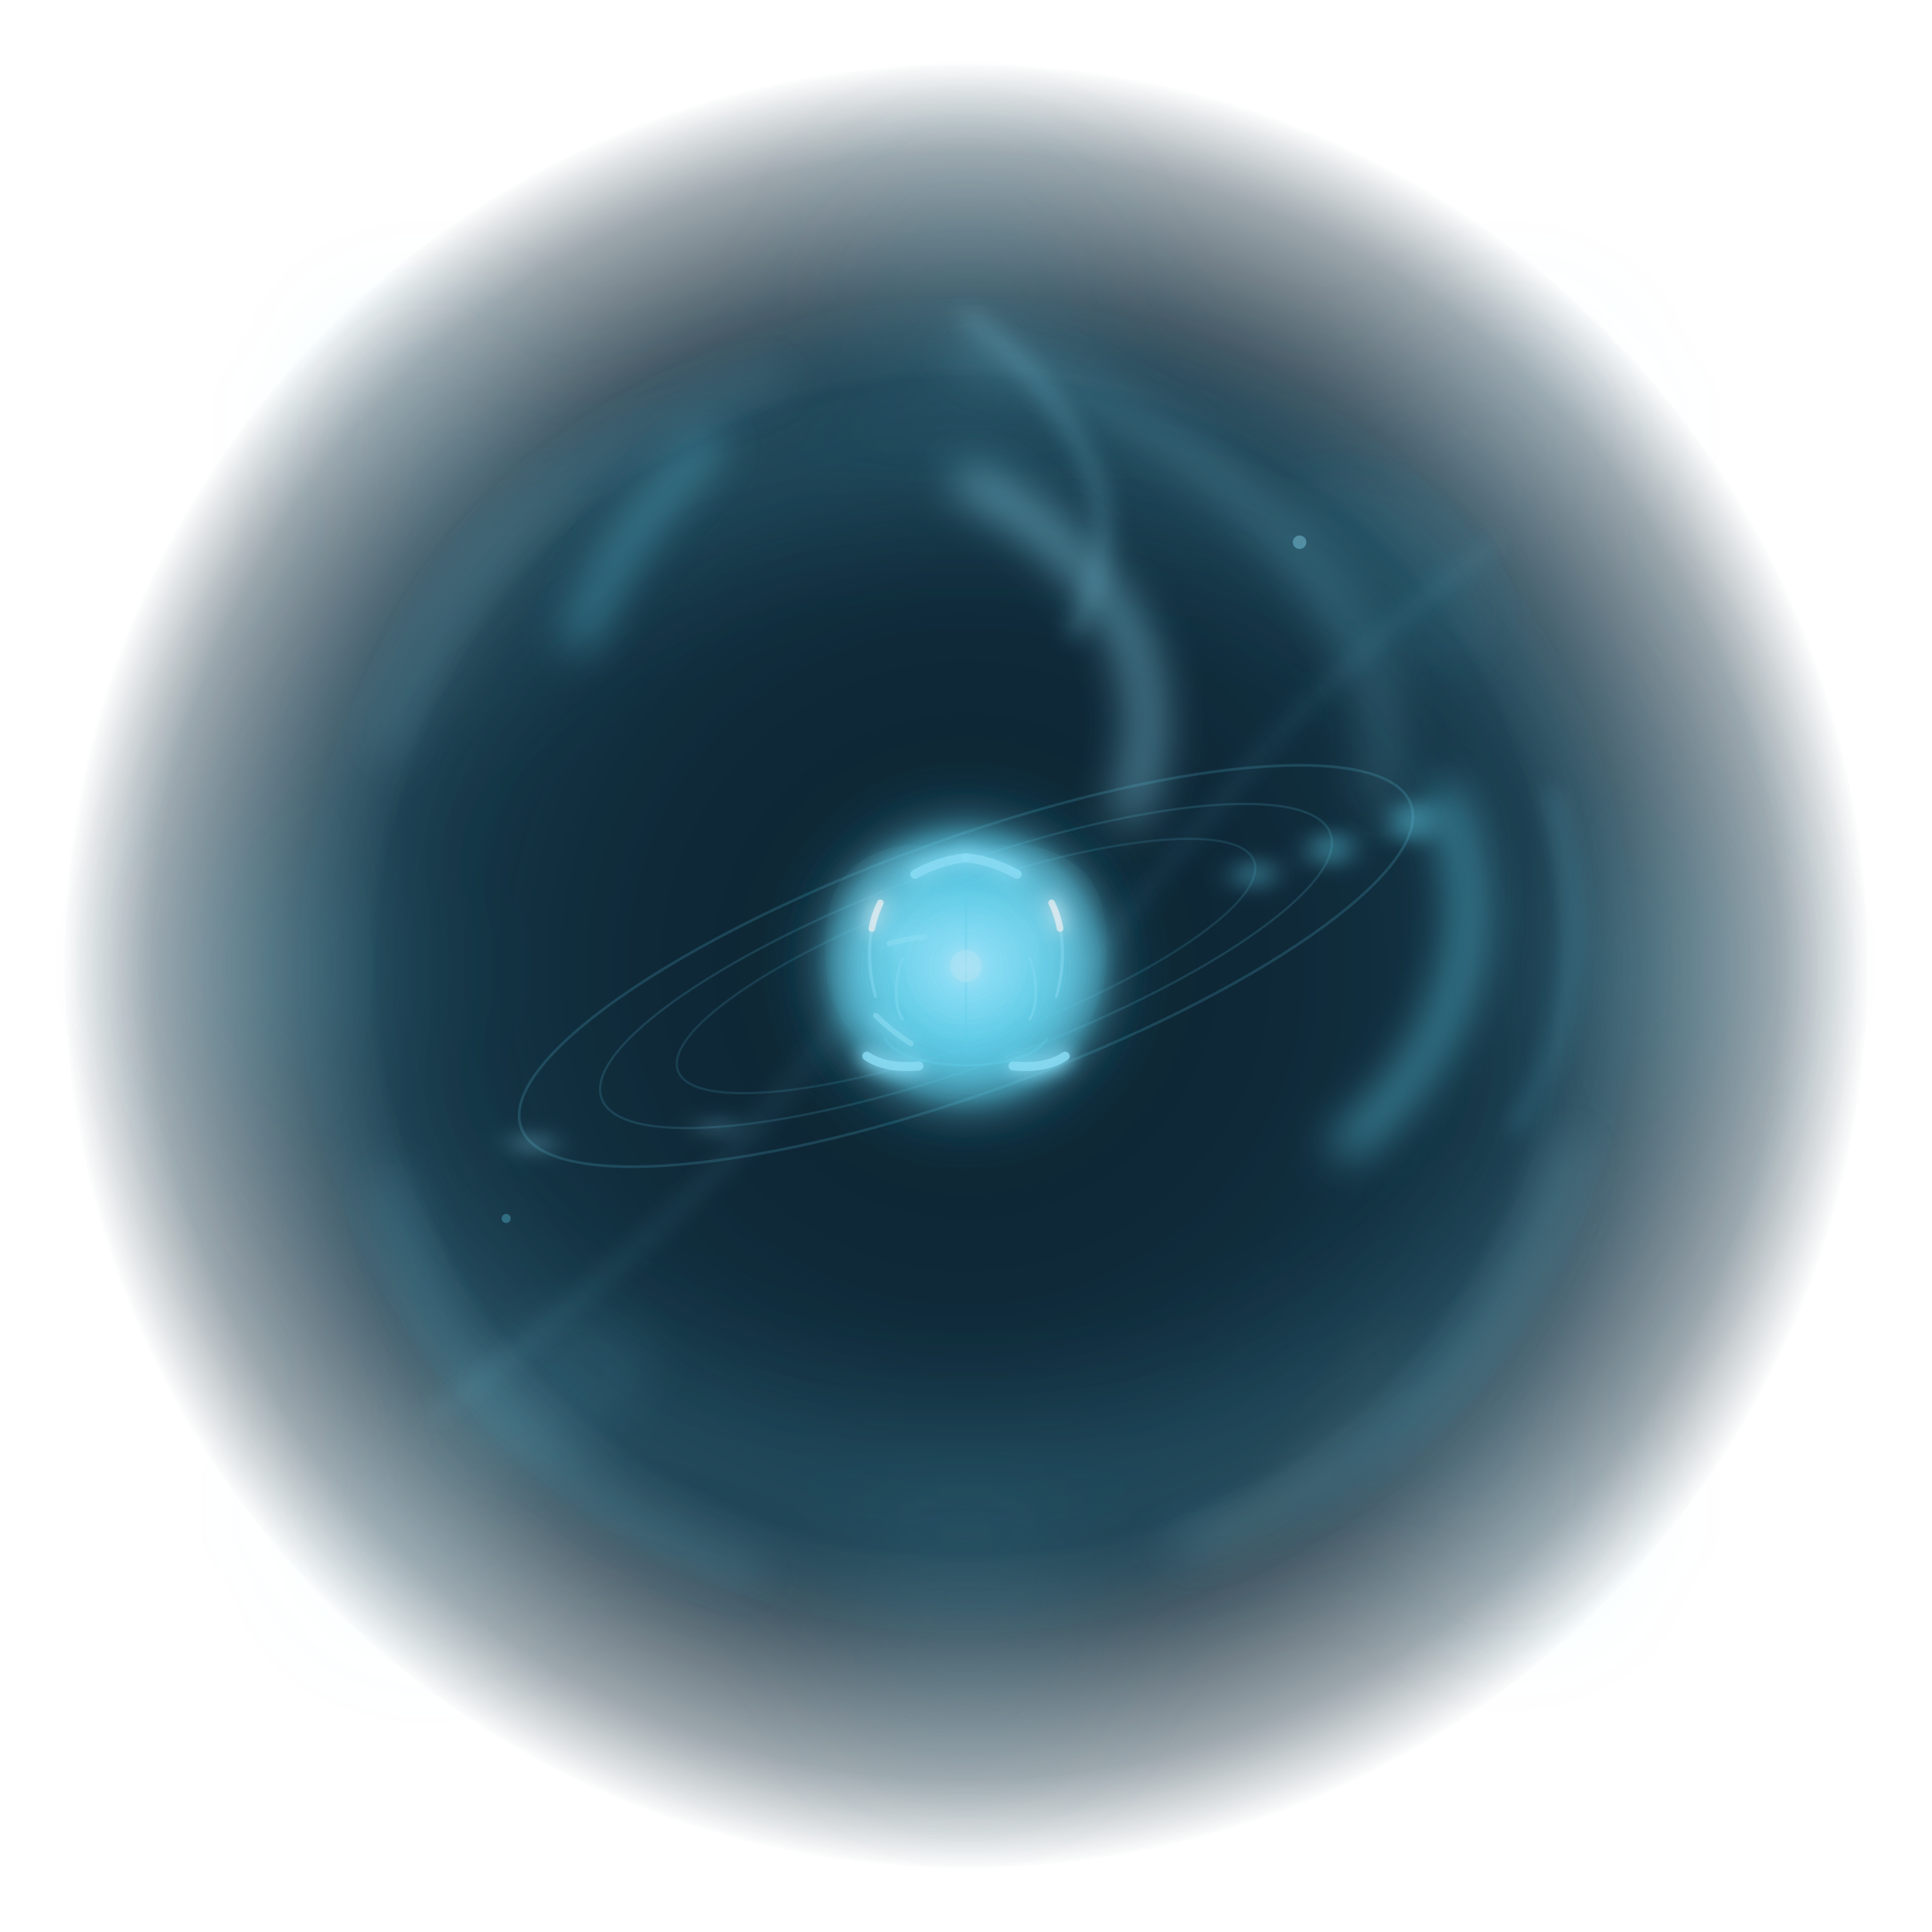
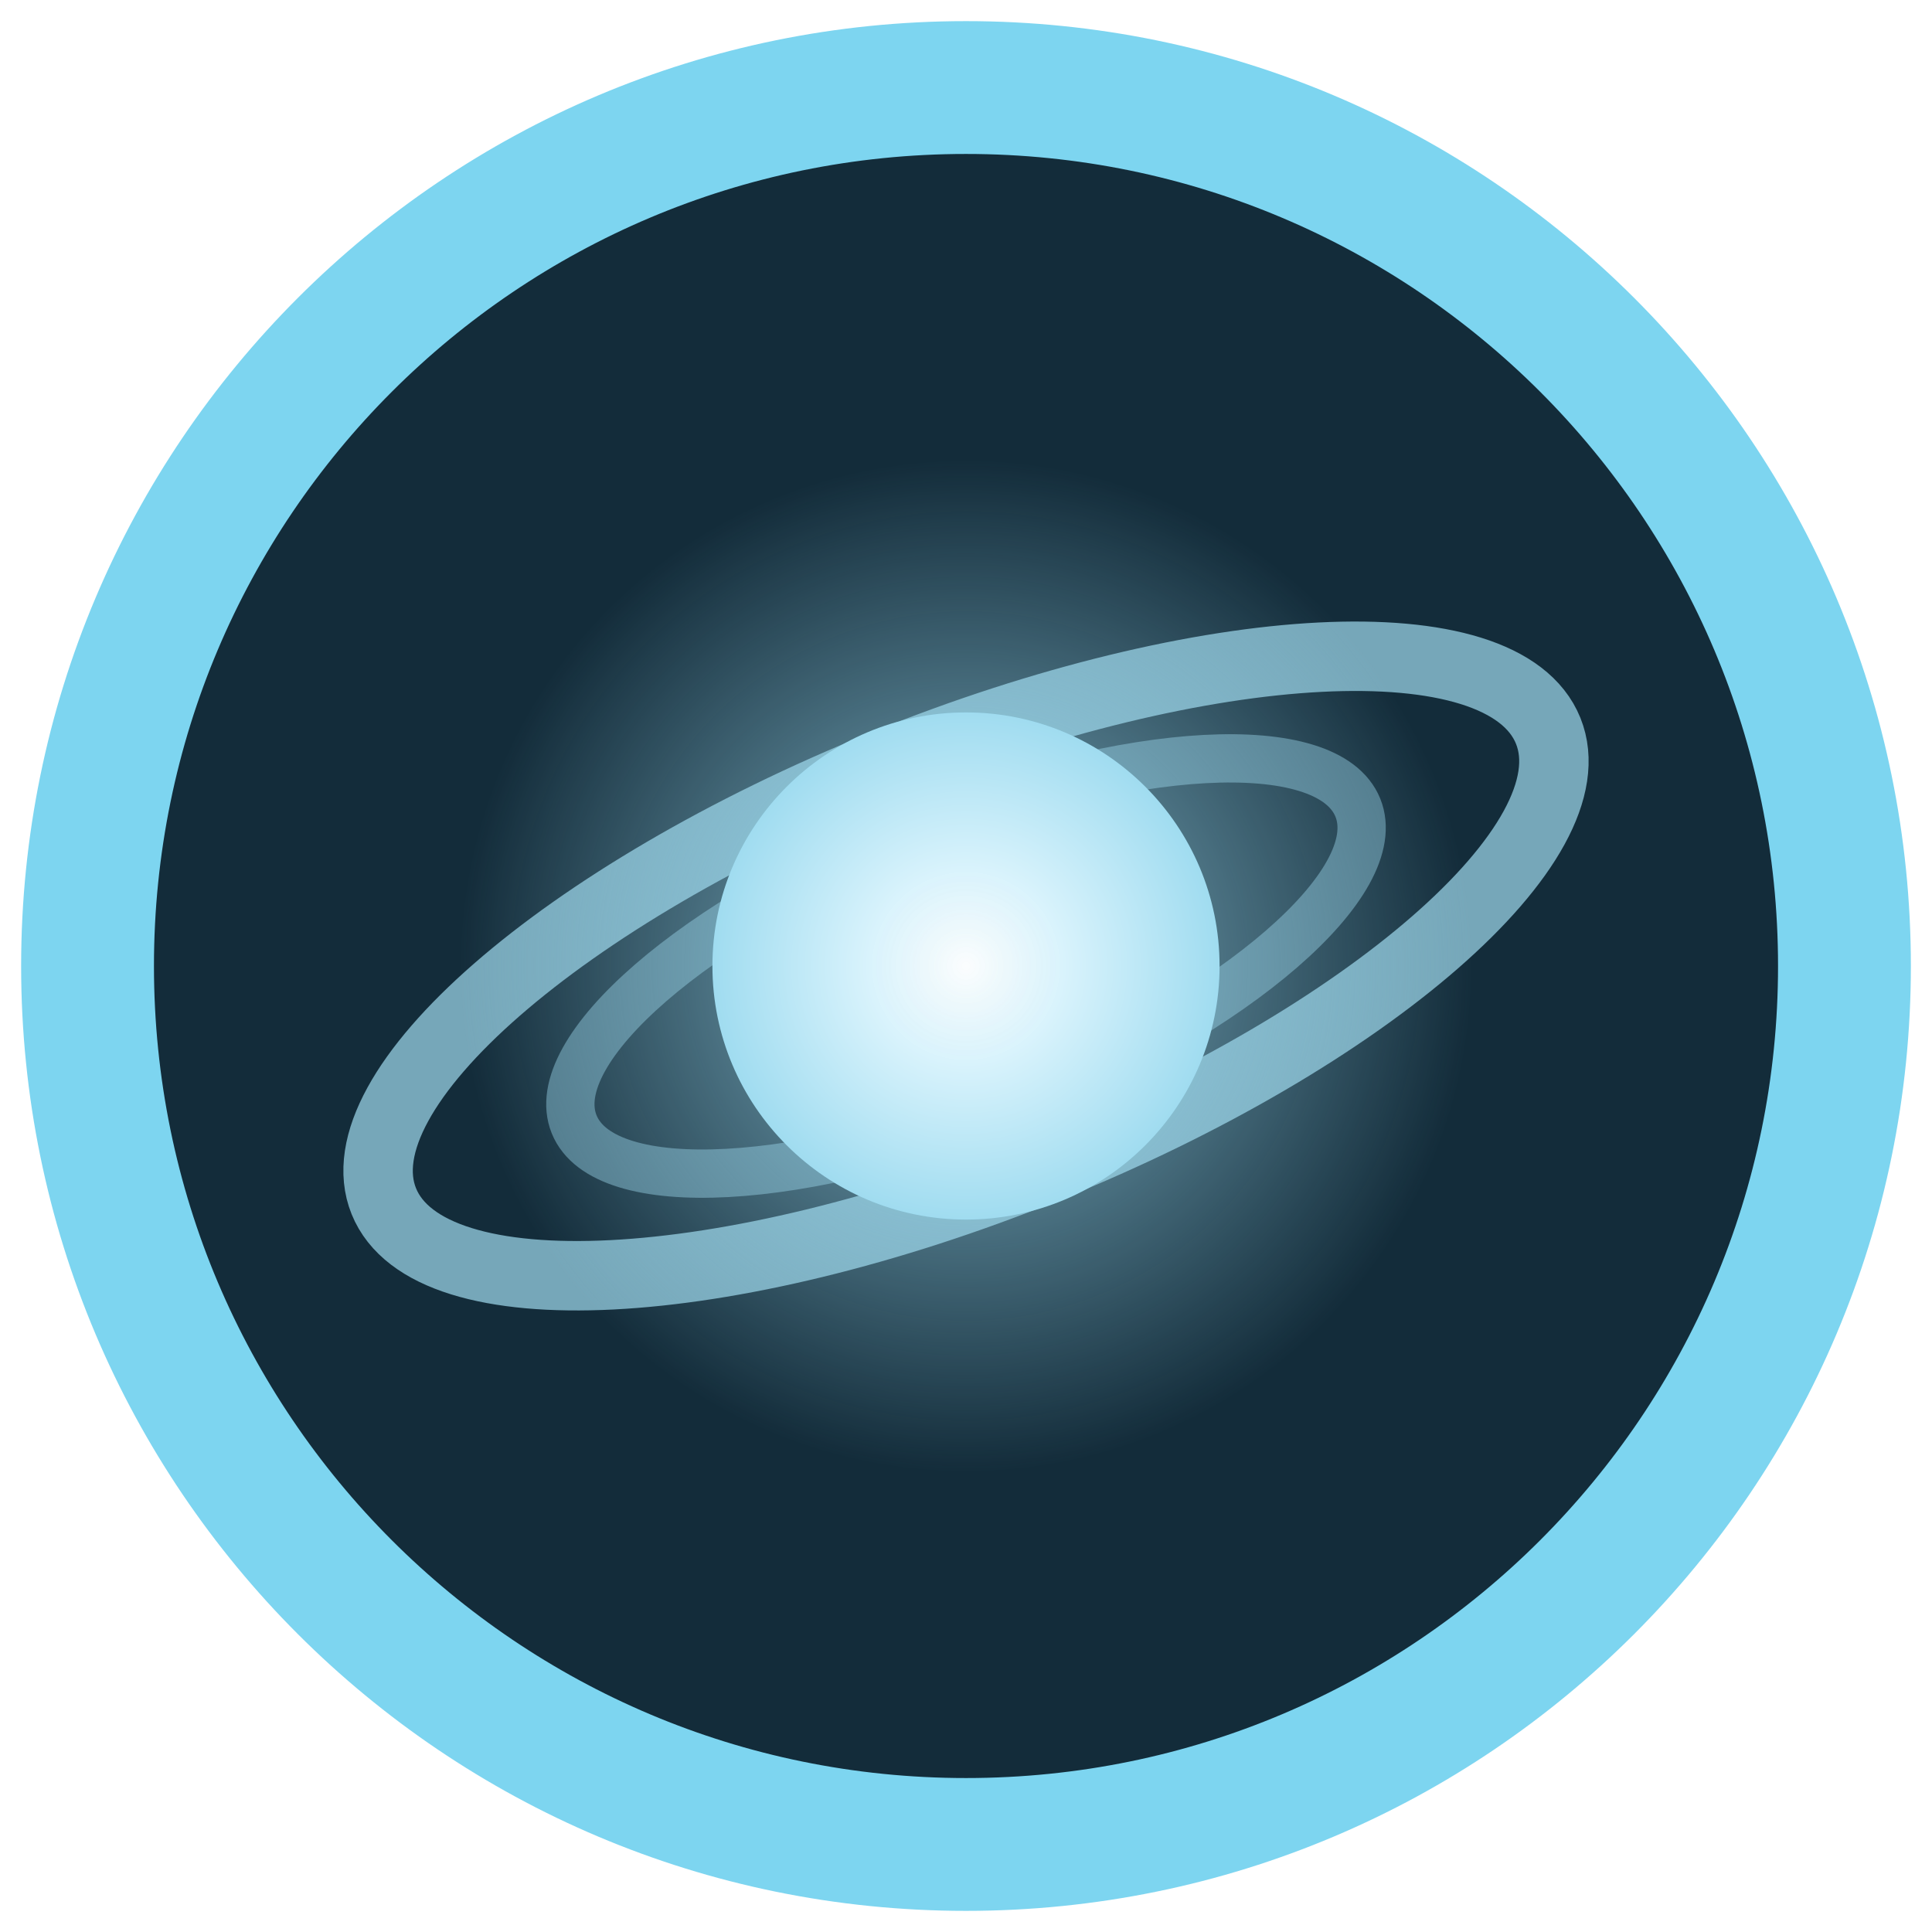
- <svg xmlns="http://www.w3.org/2000/svg" viewBox="0 0 300 300" width="440" height="440">
+ <svg xmlns="http://www.w3.org/2000/svg" viewBox="0 0 32 32" width="32" height="32">
  <defs>
-     <radialGradient id="tunnel" cx="50%" cy="50%" r="50%">
-       <stop offset="0%" stop-color="#0d2635" stop-opacity="0" />
-       <stop offset="50%" stop-color="#5ecde8" stop-opacity=".02" />
-       <stop offset="75%" stop-color="#5ecde8" stop-opacity=".08" />
-       <stop offset="90%" stop-color="#8adcf4" stop-opacity=".10" />
-       <stop offset="100%" stop-color="#5ecde8" stop-opacity=".02" />
+     <radialGradient id="halo">
+       <stop offset="0%" stop-color="#d9f3fc" stop-opacity="0.95" />
+       <stop offset="40%" stop-color="#a0dcf0" stop-opacity="0.475" />
+       <stop offset="100%" stop-color="#a0dcf0" stop-opacity="0" />
    </radialGradient>
-     <radialGradient id="coreG" cx="50%" cy="50%" r="50%">
-       <stop offset="0%" stop-color="#aee2f4" />
-       <stop offset="15%" stop-color="#8adcf4" />
-       <stop offset="50%" stop-color="#5ecde8" stop-opacity=".55" />
-       <stop offset="85%" stop-color="#5ecde8" stop-opacity=".15" />
-       <stop offset="100%" stop-color="#0d2635" stop-opacity="0" />
-     </radialGradient>
-     <radialGradient id="brainG" cx="50%" cy="40%" r="60%">
-       <stop offset="0%" stop-color="#d8f2fa" stop-opacity=".2" />
-       <stop offset="100%" stop-color="#5ecde8" stop-opacity=".04" />
-     </radialGradient>
-     <radialGradient id="halo" cx="50%" cy="50%" r="50%">
-       <stop offset="0%" stop-color="#5ecde8" stop-opacity=".28" />
-       <stop offset="40%" stop-color="#5ecde8" stop-opacity=".08" />
-       <stop offset="100%" stop-color="#5ecde8" stop-opacity="0" />
-     </radialGradient>
-     <filter id="fCl" x="-40%" y="-40%" width="180%" height="180%">
-       <feGaussianBlur stdDeviation="14" />
-     </filter>
-     <filter id="fW" x="-50%" y="-50%" width="200%" height="200%">
-       <feGaussianBlur stdDeviation="5" />
-     </filter>
-     <filter id="fTw" x="-60%" y="-60%" width="220%" height="220%">
-       <feGaussianBlur stdDeviation="2.5" />
-     </filter>
-     <filter id="fDk" x="-80%" y="-400%" width="260%" height="900%">
-       <feGaussianBlur stdDeviation="3" />
-     </filter>
-     <filter id="fCo" x="-100%" y="-100%" width="300%" height="300%">
-       <feGaussianBlur stdDeviation="5" result="b" />
-       <feMerge>
-         <feMergeNode in="b" />
-         <feMergeNode in="SourceGraphic" />
-       </feMerge>
-     </filter>
-     <filter id="fNd" x="-200%" y="-200%" width="500%" height="500%">
-       <feGaussianBlur stdDeviation="1.8" result="b" />
-       <feMerge>
-         <feMergeNode in="b" />
-         <feMergeNode in="SourceGraphic" />
-       </feMerge>
-     </filter>
-     <filter id="fBr" x="-40%" y="-40%" width="180%" height="180%">
-       <feGaussianBlur stdDeviation="2" result="b" />
-       <feMerge>
-         <feMergeNode in="b" />
-         <feMergeNode in="SourceGraphic" />
-       </feMerge>
-     </filter>
-     <radialGradient id="bgFade" cx="50%" cy="50%" r="50%">
-       <stop offset="0%" stop-color="#0d2635" />
-       <stop offset="65%" stop-color="#0d2635" />
-       <stop offset="90%" stop-color="#0d2635" stop-opacity=".4" />
-       <stop offset="100%" stop-color="#0d2635" stop-opacity="0" />
+     <radialGradient id="core">
+       <stop offset="0%" stop-color="#ffffff" stop-opacity=".92" />
+       <stop offset="38%" stop-color="#d9f3fc" />
+       <stop offset="100%" stop-color="#a0dcf0" />
    </radialGradient>
  </defs>
-   <circle cx="150" cy="150" r="140" fill="url(#bgFade)" />
-   <g transform="translate(45,45) scale(0.7)">
-     <g filter="url(#fCl)">
-       <ellipse cx="150" cy="150" rx="155" ry="120" fill="none" stroke="#5ecde8" stroke-width="32" stroke-opacity=".11" />
-       <ellipse cx="150" cy="150" rx="145" ry="112" fill="none" stroke="#8adcf4" stroke-width="16" stroke-opacity=".08" />
-       <circle cx="150" cy="2" r="28" fill="#5ecde8" fill-opacity=".12" />
-       <circle cx="298" cy="150" r="26" fill="#5ecde8" fill-opacity=".11" />
-       <circle cx="150" cy="298" r="28" fill="#8adcf4" fill-opacity=".10" />
-       <circle cx="2" cy="150" r="26" fill="#5ecde8" fill-opacity=".12" />
-       <circle cx="270" cy="30" r="22" fill="#8adcf4" fill-opacity=".09" />
-       <circle cx="270" cy="270" r="22" fill="#5ecde8" fill-opacity=".09" />
-       <circle cx="30" cy="270" r="24" fill="#8adcf4" fill-opacity=".10" />
-       <circle cx="30" cy="30" r="22" fill="#5ecde8" fill-opacity=".09" />
-     </g>
-     <g filter="url(#fW)">
-       <path d="M150,14 Q196,24 226,62 Q246,86 242,112" fill="none" stroke="#8adcf4" stroke-width="6" stroke-linecap="round" stroke-opacity=".28" />
-       <path d="M284,190 Q276,224 250,248 Q228,268 198,278" fill="none" stroke="#8adcf4" stroke-width="5" stroke-linecap="round" stroke-opacity=".25" />
-       <path d="M102,284 Q74,276 52,254 Q30,234 22,198" fill="none" stroke="#5ecde8" stroke-width="5" stroke-linecap="round" stroke-opacity=".24" />
-       <path d="M22,102 Q30,72 52,52 Q74,30 108,20" fill="none" stroke="#8adcf4" stroke-width="4" stroke-linecap="round" stroke-opacity=".26" />
-       <path d="M206,280 Q228,260 244,234" fill="none" stroke="#c8a84b" stroke-width="3" stroke-linecap="round" stroke-opacity=".15" />
-       <path d="M58,46 Q42,66 34,92" fill="none" stroke="#c8a84b" stroke-width="2.5" stroke-linecap="round" stroke-opacity=".12" />
-       <ellipse cx="244" cy="62" rx="28" ry="16" fill="#5ecde8" fill-opacity=".06" transform="rotate(40,244,62)" />
-       <ellipse cx="58" cy="244" rx="24" ry="14" fill="#8adcf4" fill-opacity=".07" transform="rotate(-30,58,244)" />
-     </g>
-     <g filter="url(#fTw)">
-       <path d="M150,6 Q168,18 178,40 Q184,58 174,76" fill="none" stroke="#8adcf4" stroke-width="2.5" stroke-linecap="round" stroke-opacity=".35" />
-       <path d="M280,112 Q286,132 284,150 Q282,170 272,186" fill="none" stroke="#5ecde8" stroke-width="2" stroke-linecap="round" stroke-opacity=".32" />
-       <path d="M268,56 Q232,82 208,112 Q190,132 178,150" fill="none" stroke="#5ecde8" stroke-width="1.5" stroke-linecap="round" stroke-opacity=".22" />
-       <path d="M32,250 Q66,224 94,196 Q116,172 130,150" fill="none" stroke="#8adcf4" stroke-width="1.5" stroke-linecap="round" stroke-opacity=".20" />
-     </g>
-     <circle cx="150" cy="150" r="148" fill="url(#tunnel)" />
-     <g filter="url(#fW)">
-       <path d="M150,42 Q174,54 186,76 Q194,96 186,116" fill="none" stroke="#8adcf4" stroke-width="4" stroke-linecap="round" />
-       <path d="M94,34 Q74,52 64,78" fill="none" stroke="#5ecde8" stroke-width="3" stroke-linecap="round" />
-     </g>
-     <g filter="url(#fW)">
-       <path d="M234,190 Q254,174 260,150 Q264,132 256,112" fill="none" stroke="#5ecde8" stroke-width="4" stroke-linecap="round" />
-     </g>
-     <circle cx="224" cy="56" r="1.5" fill="#8adcf4" opacity=".4" />
-     <circle cx="48" cy="206" r="1" fill="#5ecde8" opacity=".35" />
-     <g>
-       <ellipse cx="150" cy="150" rx="105" ry="28" fill="none" stroke="#5ecde8" stroke-width=".6" opacity=".18" transform="rotate(-20,150,150)" />
-       <ellipse cx="150" cy="150" rx="86" ry="22" fill="none" stroke="#5ecde8" stroke-width=".5" opacity=".16" transform="rotate(-20,150,150)" />
-       <ellipse cx="150" cy="150" rx="68" ry="17" fill="none" stroke="#5ecde8" stroke-width=".5" opacity=".14" transform="rotate(-20,150,150)" />
-       <ellipse cx="150" cy="150" rx="105" ry="28" fill="none" stroke="#5ecde8" stroke-width="5" stroke-dasharray="8 577" opacity=".85" transform="rotate(-20,150,150)" filter="url(#fDk)" />
-       <ellipse cx="150" cy="150" rx="105" ry="28" fill="none" stroke="#8adcf4" stroke-width="3.5" stroke-dasharray="5 580" stroke-dashoffset="-220" opacity=".65" transform="rotate(-20,150,150)" filter="url(#fDk)" style="animation-delay:-7s" />
-       <ellipse cx="150" cy="150" rx="86" ry="22" fill="none" stroke="#5ecde8" stroke-width="4.5" stroke-dasharray="7 464" opacity=".82" transform="rotate(-20,150,150)" filter="url(#fDk)" />
-       <ellipse cx="150" cy="150" rx="86" ry="22" fill="none" stroke="#8adcf4" stroke-width="3" stroke-dasharray="4 467" stroke-dashoffset="-155" opacity=".60" transform="rotate(-20,150,150)" filter="url(#fDk)" style="animation-delay:-4s" />
-       <ellipse cx="150" cy="150" rx="68" ry="17" fill="none" stroke="#5ecde8" stroke-width="4" stroke-dasharray="6 366" opacity=".80" transform="rotate(-20,150,150)" filter="url(#fDk)" />
-     </g>
-     <g filter="url(#fBr)">
-       <circle cx="150" cy="150" r="46" fill="url(#halo)" style="transform-origin:150px 150px;animation-delay:-.4s" />
-       <circle cx="150" cy="150" r="35" fill="url(#coreG)" filter="url(#fCo)" style="transform-origin:150px 150px" />
-       <path d="M150,125 C137,120 123,125 120,136 C117,147 119,160 126,166 C133,172 143,172 150,170" fill="url(#brainG)" fill-opacity=".6" stroke="none" />
-       <path d="M150,125 C163,120 177,125 180,136 C183,147 181,160 174,166 C167,172 157,172 150,170" fill="url(#brainG)" fill-opacity=".6" stroke="none" />
-       <line x1="150" y1="126" x2="150" y2="169" stroke="#5ecde8" stroke-width=".5" opacity=".3" />
-       <path d="M132,166 C136,174 164,174 168,166" fill="none" stroke="#5ecde8" stroke-width=".6" opacity=".35" />
-       <path d="M131,136 C128,142 128,150 130,157" fill="none" stroke="#8adcf4" stroke-width=".7" opacity=".45" />
-       <path d="M136,148 C134,153 134,159 136,162" fill="none" stroke="#8adcf4" stroke-width=".6" opacity=".4" />
-       <path d="M169,136 C172,142 172,150 170,157" fill="none" stroke="#8adcf4" stroke-width=".7" opacity=".45" />
-       <path d="M164,148 C166,153 166,159 164,162" fill="none" stroke="#8adcf4" stroke-width=".6" opacity=".4" />
-       <path d="M150,126 C139,127 127,136 124,147 C121,156 122,164 128,170 C134,174 143,172 150,170" fill="none" stroke="#8adcf4" stroke-width="2" stroke-opacity=".8" stroke-dasharray="12 48" filter="url(#fNd)" stroke-linecap="round" />
-       <path d="M150,126 C161,127 173,136 176,147 C179,156 178,164 172,170 C166,174 157,172 150,170" fill="none" stroke="#8adcf4" stroke-width="2" stroke-opacity=".8" stroke-dasharray="12 48" filter="url(#fNd)" stroke-linecap="round" />
-       <path d="M131,136 C128,142 128,150 130,157" fill="none" stroke="#ecf0f2" stroke-width="1.5" stroke-opacity=".7" stroke-dasharray="6 24" filter="url(#fNd)" stroke-linecap="round" />
-       <path d="M169,136 C172,142 172,150 170,157" fill="none" stroke="#ecf0f2" stroke-width="1.5" stroke-opacity=".7" stroke-dasharray="6 24" filter="url(#fNd)" stroke-linecap="round" />
-       <path d="M133,145 C140,143 148,143 150,144 C152,145 160,146 167,144" fill="none" stroke="#8adcf4" stroke-width="1.2" stroke-opacity=".6" stroke-dasharray="8 32" filter="url(#fNd)" stroke-linecap="round" />
-       <path d="M130,161 C137,168 146,172 150,172 C154,172 163,168 170,161" fill="none" stroke="#8adcf4" stroke-width="1.2" stroke-opacity=".6" stroke-dasharray="10 40" filter="url(#fNd)" stroke-linecap="round" />
-       <circle cx="150" cy="150" r="3.5" fill="#aee2f4" opacity=".6" />
-     </g>
+   <circle cx="16" cy="16" r="15.05" fill="#0d2635" fill-opacity=".97" />
+   <circle cx="16" cy="16" r="14.55" fill="none" stroke="#7dd5f0" stroke-width="2.2" stroke-opacity="1" />
+   <g transform="rotate(-22 16 16)">
+     <ellipse cx="16" cy="16" rx="10.4" ry="3.6" fill="none" stroke="#a0dcf0" stroke-width="1.15" stroke-opacity="0.7" />
+     <ellipse cx="16" cy="16" rx="7.0" ry="2.4" fill="none" stroke="#a0dcf0" stroke-width=".8" stroke-opacity="0.420" />
  </g>
+   <circle cx="16" cy="16" r="8.4" fill="url(#halo)" />
+   <circle cx="16" cy="16" r="4.2" fill="url(#core)" />
</svg>
